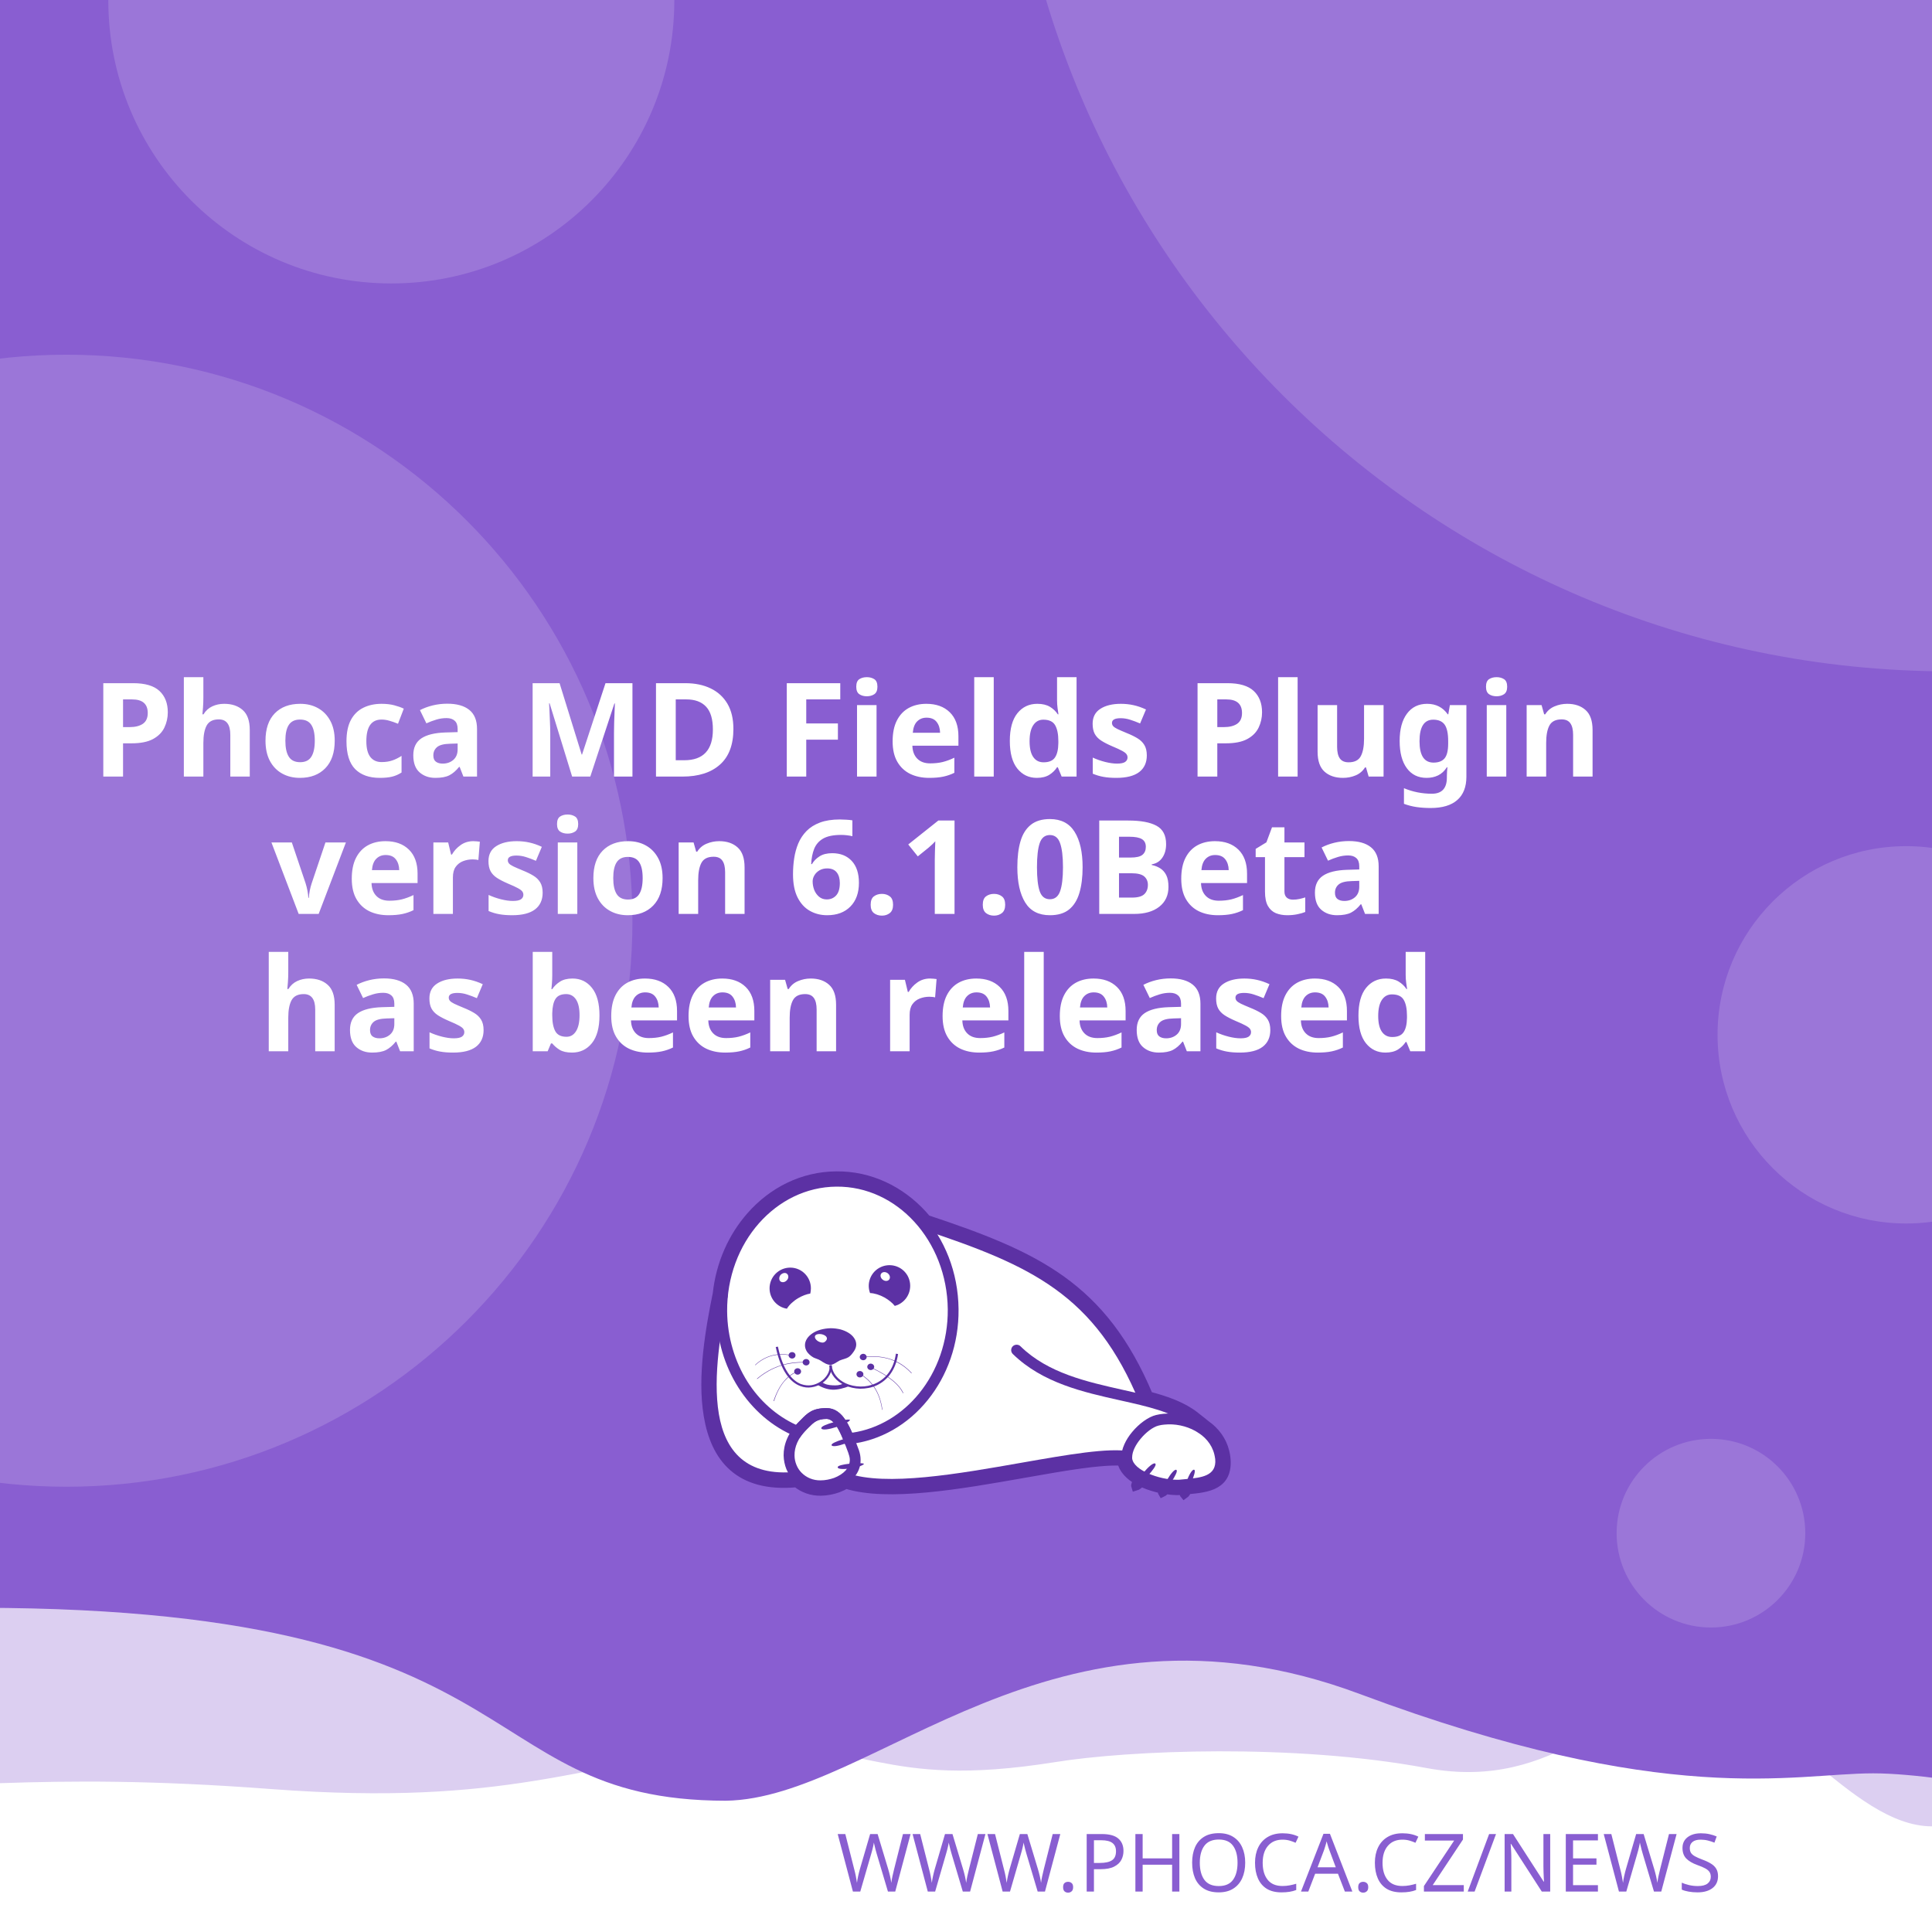
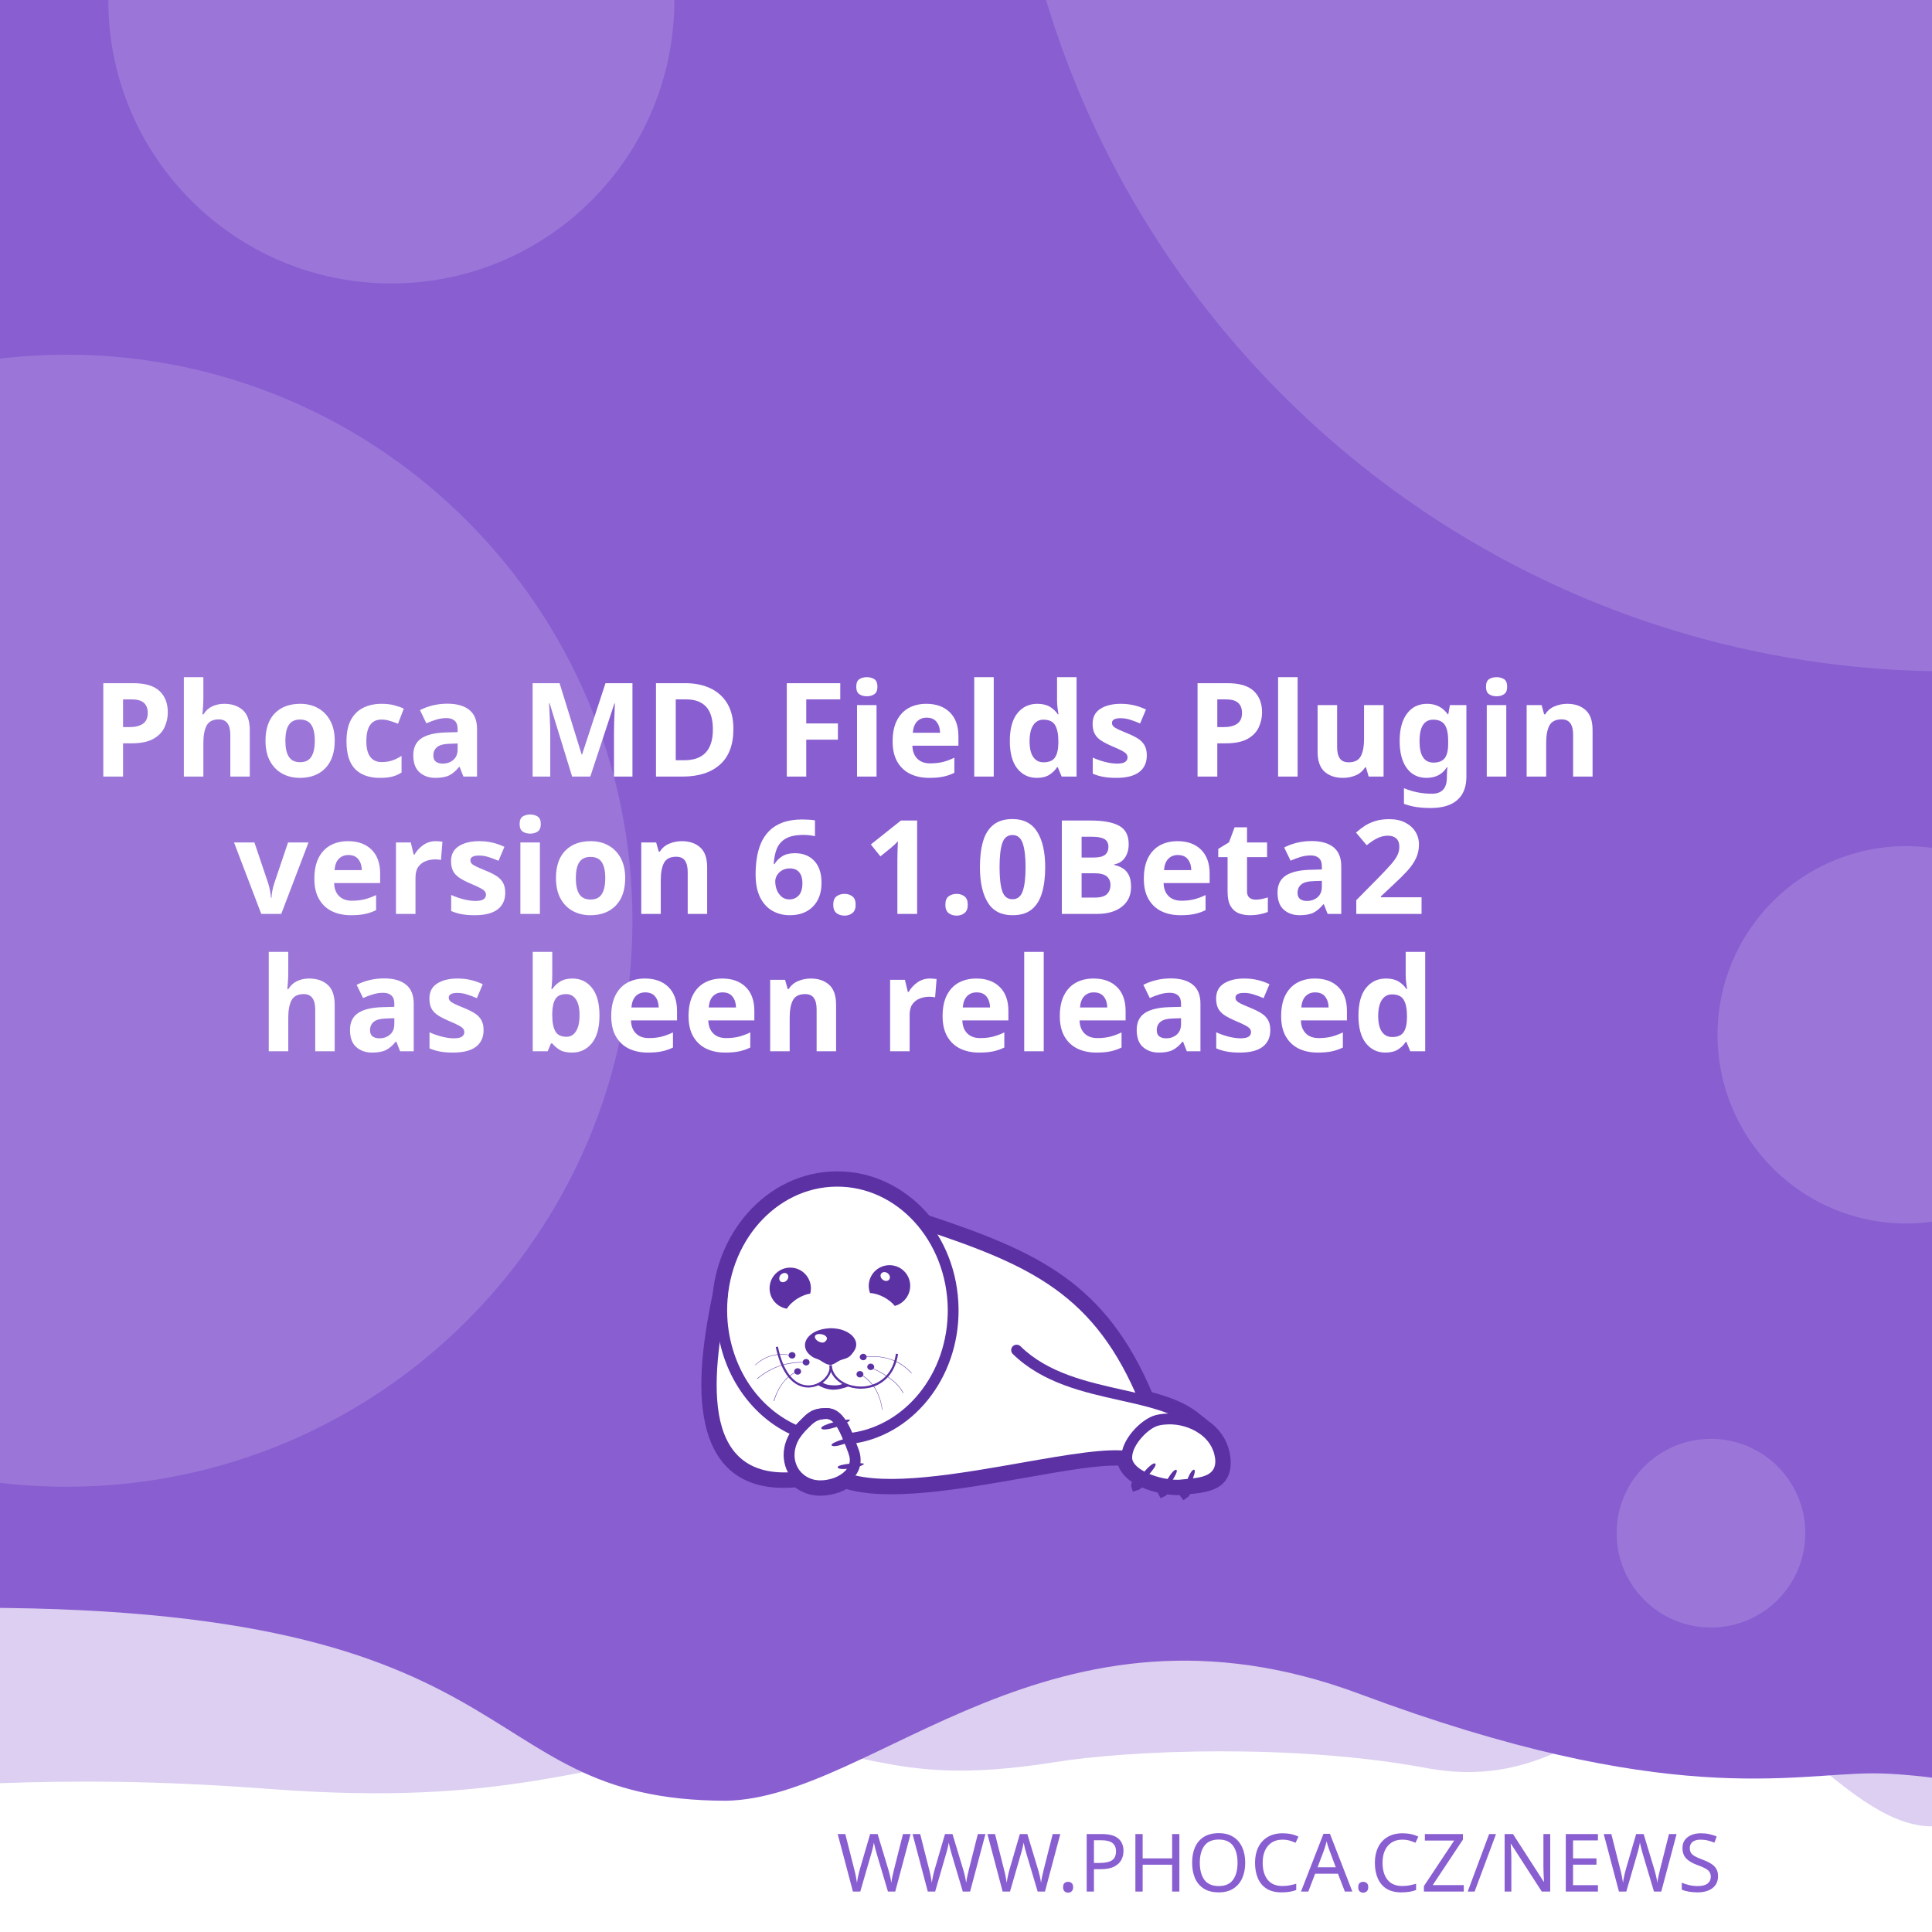
<svg xmlns="http://www.w3.org/2000/svg" width="512" height="512" viewBox="0 0 512 512" version="1.1" id="svg5">
  <defs id="defs2">
    <clipPath id="clip1">
      <path d="M 20,426 H 575 V 841.891 H 20 Z m 0,0" id="path2" />
    </clipPath>
  </defs>
  <g id="layer1">
    <path d="m -288.549,96.962 a 6.384,6.384 0 0 0 -6.384,6.384 v 81.087 a 6.384,6.384 0 0 0 6.384,6.384 h 81.083 a 6.384,6.384 0 0 0 6.384,-6.384 v -81.087 a 6.384,6.384 0 0 0 -6.384,-6.384 z m 16.084,16.188 c 0.591,-0.033 1.134,0.125 1.642,0.482 0.508,0.359 0.842,0.809 1.006,1.355 l 2.415,8.308 46.517,-2.44 c 0.829,-0.043 1.521,0.245 2.074,0.86 0.55,0.606 0.769,1.334 0.636,2.174 l -3.898,24.937 c -0.138,0.736 -0.57,1.497 -1.288,2.273 -0.719,0.787 -1.656,1.211 -2.797,1.272 l -32.861,1.721 3.038,10.253 27.775,-1.455 c 0.726,-0.04 1.351,0.178 1.887,0.648 0.523,0.483 0.803,1.086 0.844,1.812 0.038,0.726 -0.178,1.352 -0.648,1.887 -0.483,0.525 -1.086,0.806 -1.812,0.844 l -2.597,0.137 0.137,2.593 c 0.038,0.729 -0.178,1.356 -0.661,1.879 -0.472,0.535 -1.071,0.819 -1.8,0.856 -0.726,0.038 -1.353,-0.178 -1.879,-0.661 -0.535,-0.472 -0.814,-1.073 -0.852,-1.8 l -0.137,-2.593 -15.573,0.81 0.133,2.597 c 0.038,0.729 -0.176,1.356 -0.648,1.879 -0.483,0.535 -1.086,0.818 -1.812,0.856 -0.726,0.04 -1.352,-0.178 -1.887,-0.661 -0.525,-0.472 -0.806,-1.073 -0.844,-1.8 l -0.137,-2.597 -1.608,0.083 c -0.623,0.033 -1.193,-0.112 -1.721,-0.428 -0.515,-0.317 -0.883,-0.632 -1.11,-0.931 l -0.287,-0.507 -13.05,-49.343 -2.805,0.146 c -0.696,0.038 -1.312,-0.181 -1.858,-0.661 -0.545,-0.472 -0.835,-1.069 -0.873,-1.795 -0.038,-0.729 0.186,-1.353 0.682,-1.879 0.493,-0.535 1.083,-0.818 1.779,-0.856 z" style="fill:#ffffff;stroke-width:1;paint-order:stroke fill markers" id="path400" />
    <rect style="opacity:1;fill:#ffffff;stroke-width:5;stroke-linejoin:round;paint-order:stroke fill markers" id="rect723" width="512" height="512" x="0" y="0" />
    <path id="rect4460" style="opacity:0.3;fill:#895ED1;fill-opacity:1;stroke-width:5;stroke-linejoin:round;paint-order:stroke fill markers" d="M -256,4 H 768 v 480 c 0,0 -42.667,-10 -64,-10 -21.333,0 -42.408,10 -64,10 -21.592,0 -42.667,-10 -64,-10 -21.333,0 -42.408,10 -64,10 -21.592,0 -41.887,-34.701 -63.221,-34.701 -21.333,0 -35.645,25.795 -70.761,19.246 -35.116,-6.549 -78.862,-4.741 -98.515,-1.547 -47.289,7.533 -49.247,-6.724 -87.369,-3.311 -38.122,3.413 -56.921,15.193 -120.307,10.429 -63.387,-4.764 -84.091,0.698 -135.827,-0.116 -21.333,0 -42.408,10 -64,10 -21.592,0 -42.667,-10 -64,-10 -21.333,0 -64,10 -64,10 z" />
    <path id="rect4460-5" style="fill:#895ED1;fill-opacity:1;stroke-width:5;stroke-linejoin:round;paint-order:stroke fill markers" d="M -316,4.9999998e-7 H 708 V 480 c 0,0 -42.667,-10 -64,-10 -21.333,0 -42.408,10 -64,10 -21.592,0 -62.256,-10.048 -83.59,-10.048 -21.333,0 -54.449,9.448 -136.059,-21.03 -81.61,-30.478 -128.583,27.669 -167.971,28.291 -70.795,-0.042 -47.303,-54.288 -212.561,-50.983 C -185.439,429.534 -38.408,480 -60,480 c -21.592,0 -42.667,-10 -64,-10 -21.333,0 -42.408,10 -64,10 -21.592,0 -42.667,-10 -64,-10 -21.333,0 -64,10 -64,10 z" />
    <text xml:space="preserve" style="font-style:normal;font-weight:normal;font-size:21.333px;line-height:1.25;font-family:sans-serif;fill:#895ED1;fill-opacity:1;stroke:none" x="484.042" y="501.277" id="text2910-3-7">
      <tspan id="tspan2908-6-5" x="484.042" y="501.277" style="font-style:normal;font-variant:normal;font-weight:300;font-stretch:normal;font-size:21.333px;font-family:Montserrat;-inkscape-font-specification:'Montserrat Light';text-align:end;text-anchor:end;fill:#895ED1;fill-opacity:1">WWW.PHOCA.CZ/NEWS</tspan>
    </text>
    <text xml:space="preserve" style="font-style:normal;font-variant:normal;font-weight:600;font-stretch:normal;font-size:34.667px;line-height:1.05;font-family:Rubik;-inkscape-font-specification:'Rubik Semi-Bold';fill:#ffffff;fill-opacity:1;stroke:none" x="256" y="133" id="text11252">
      <tspan x="256" y="133" id="tspan403" style="text-align:center;text-anchor:middle" />
      <tspan x="256" y="169.4" style="font-size:34.667px;text-align:center;text-anchor:middle" id="tspan442" />
      <tspan x="256" y="205.8" style="font-size:34.667px;text-align:center;text-anchor:middle" id="tspan444">Phoca MD Fields Plugin</tspan>
-       <tspan x="256" y="242.2" id="tspan1992" style="font-size:34.667px;text-align:center;text-anchor:middle">version 6.1.0Beta
+       <tspan x="256" y="242.2" id="tspan1992" style="font-size:34.667px;text-align:center;text-anchor:middle">version 6.1.0Beta2
</tspan>
      <tspan x="256" y="278.6" id="tspan2906" style="font-size:34.667px;text-align:center;text-anchor:middle">has been released</tspan>
      <tspan x="256" y="315" id="tspan1994" style="font-size:34.667px" />
    </text>
    <circle style="opacity:0.15;fill:#ffffff;fill-opacity:1;stroke-width:5;stroke-linejoin:round;paint-order:stroke fill markers" id="path8376" cx="516.67" cy="-72.081" r="250" />
    <circle style="opacity:0.15;fill:#ffffff;fill-opacity:1;stroke-width:5;stroke-linejoin:round;paint-order:stroke fill markers" id="path8376-9" cx="17.604" cy="244" r="150" />
    <circle style="opacity:0.15;fill:#ffffff;fill-opacity:1;stroke-width:5;stroke-linejoin:round;paint-order:stroke fill markers" id="path8376-6" cx="103.704" cy="0.117" r="75" />
    <circle style="opacity:0.15;fill:#ffffff;fill-opacity:1;stroke-width:5;stroke-linejoin:round;paint-order:stroke fill markers" id="path8376-6-2" cx="505.168" cy="274.238" r="50" />
    <circle style="opacity:0.15;fill:#ffffff;fill-opacity:1;stroke-width:5;stroke-linejoin:round;paint-order:stroke fill markers" id="path8376-6-2-1" cx="453.421" cy="406.309" r="25" />
    <text xml:space="preserve" style="font-style:normal;font-weight:normal;font-size:10.667px;line-height:1.25;font-family:sans-serif;fill:#895ED1;fill-opacity:1;stroke:none" x="57.956" y="456.624" id="text396">
      <tspan id="tspan394" x="57.956" y="456.624" style="font-style:normal;font-variant:normal;font-weight:normal;font-stretch:normal;font-size:10.667px;font-family:Rubik;-inkscape-font-specification:Rubik;text-align:center;text-anchor:middle;fill:#895ED1;fill-opacity:1" />
    </text>
    <g id="g760" transform="matrix(0.5260845,0,0,0.5260845,99.42418,10.37304)">
      <path style="fill:#ffffff;fill-opacity:1;fill-rule:evenodd;stroke:none" d="m 389.621,683.473 c 9.113,2.391 17.273,5.336 23.457,10.227 l 5.375,4.273 -0.004,0.008 c 4.633,3.242 8.191,7.863 9.594,13.672 0.242,0.977 0.426,2.016 0.547,3.055 1.465,14.07 -9.473,15.141 -19.348,16.055 -0.648,1.137 -1.25,1.992 -1.66,2.266 -0.246,-0.289 -0.254,-1.047 -0.09,-2.051 -0.246,0.031 -0.52,0.062 -0.824,0.098 -0.855,0.059 -1.77,0.121 -2.809,0.121 -1.75,-0.023 -3.684,-0.199 -5.691,-0.523 -0.645,0.738 -1.207,1.266 -1.578,1.438 -0.172,-0.285 -0.098,-0.895 0.145,-1.691 -3.309,-0.637 -6.738,-1.656 -9.793,-3.012 -0.332,-0.148 -0.66,-0.301 -0.984,-0.461 -1.219,1.098 -2.277,1.891 -2.863,2.051 -0.176,-0.504 0.289,-1.621 1.109,-2.973 -4.211,-2.402 -7.395,-5.645 -8.18,-9.641 -10.754,-0.684 -29.09,2.582 -49.293,6.141 -31.996,5.633 -68.574,12.086 -89.609,5.406 -1.258,0.789 -2.625,1.453 -4.07,1.984 -2.688,0.977 -5.617,1.523 -8.609,1.586 -4.73,0.055 -8.941,-1.551 -12.176,-4.27 -29.23,2.742 -40.98,-12.871 -44.496,-33.715 -3.402,-19.863 1.055,-44.504 4.527,-61.535 1.641,-15.129 7.793,-28.699 16.91,-39.043 10.93,-12.461 26.137,-20.215 43.051,-20.336 h 0.062 c 16.914,-0.184 32.242,7.328 43.418,19.543 0.715,0.781 1.414,1.582 2.094,2.406 27.59,9.176 49.688,17.566 67.891,30.629 18.176,13.078 32.348,30.754 43.898,58.293 z m 0,0" id="path177" />
      <g clip-path="url(#clip1)" clip-rule="nonzero" id="g181">
        <path style="fill:none;stroke:#5c31a4;stroke-width:2.835;stroke-linecap:butt;stroke-linejoin:miter;stroke-miterlimit:22.926;stroke-opacity:1" d="m 245.703,99.901 c 5.747,-1.508 10.893,-3.365 14.792,-6.449 l 3.39,-2.695 -0.002,-0.005 c 2.922,-2.045 5.166,-4.959 6.05,-8.622 0.153,-0.616 0.269,-1.271 0.345,-1.926 0.924,-8.873 -5.974,-9.548 -12.201,-10.124 -0.409,-0.717 -0.788,-1.256 -1.047,-1.429 -0.155,0.182 -0.16,0.66 -0.057,1.293 -0.155,-0.02 -0.328,-0.039 -0.52,-0.062 -0.539,-0.037 -1.116,-0.076 -1.771,-0.076 -1.104,0.015 -2.323,0.126 -3.589,0.33 -0.406,-0.466 -0.761,-0.798 -0.995,-0.907 -0.108,0.18 -0.062,0.564 0.091,1.067 -2.086,0.402 -4.249,1.044 -6.176,1.899 -0.209,0.094 -0.416,0.19 -0.621,0.291 -0.769,-0.692 -1.436,-1.192 -1.806,-1.293 -0.111,0.318 0.182,1.022 0.7,1.875 -2.655,1.515 -4.663,3.56 -5.158,6.08 -6.782,0.431 -18.345,-1.628 -31.085,-3.872 -20.177,-3.552 -43.244,-7.622 -56.51,-3.409 -0.793,-0.498 -1.655,-0.916 -2.567,-1.251 -1.695,-0.616 -3.542,-0.961 -5.429,-1 -2.983,-0.034 -5.639,0.978 -7.678,2.692 -18.433,-1.729 -25.843,8.117 -28.06,21.261 -2.146,12.526 0.665,28.065 2.855,38.805 1.035,9.541 4.914,18.098 10.664,24.621 6.892,7.858 16.482,12.748 27.149,12.824 h 0.039 c 10.666,0.116 20.333,-4.621 27.38,-12.324 0.451,-0.493 0.892,-0.998 1.32,-1.517 17.399,-5.786 31.334,-11.078 42.813,-19.315 11.462,-8.247 20.399,-19.394 27.683,-36.761 z m 0,0" transform="matrix(1.58574,0,0,-1.58574,0,841.8898)" id="path179" />
      </g>
      <path style="fill:#5c31a4;fill-opacity:1;fill-rule:evenodd;stroke:none" d="m 393.047,717.762 c 1.16,1.098 -7.754,10.625 -9.953,11.234 -0.672,-1.895 7.816,-12.52 9.832,-11.48 0.121,0.062 0.246,0.367 0.121,0.246" id="path183" />
      <path style="fill:#5c31a4;fill-opacity:1;fill-rule:evenodd;stroke:none" d="m 403.676,720.875 c 1.219,0.855 -5.254,10.379 -7.086,11.234 -0.914,-1.523 5.07,-12.09 6.961,-11.418 0.125,0.062 0.305,0.305 0.125,0.184" id="path185" />
      <path style="fill:#5c31a4;fill-opacity:1;fill-rule:evenodd;stroke:none" d="m 412.652,720.754 c 1.344,0.609 -3.422,11.172 -5.07,12.273 -1.16,-1.344 2.934,-12.766 4.945,-12.398 0.062,0 0.309,0.246 0.125,0.125" id="path187" />
      <path style="fill:#5c31a4;fill-opacity:1;fill-rule:evenodd;stroke:none" d="m 224.809,699.621 c -0.43,-1.586 12.211,-4.824 14.41,-4.152 -0.426,1.957 -13.375,6.414 -14.473,4.398 -0.062,-0.121 0,-0.488 0.062,-0.246 z m 0,0" id="path189" />
      <path style="fill:#5c31a4;fill-opacity:1;fill-rule:evenodd;stroke:none" d="m 229.938,708.172 c -0.367,-1.402 10.746,-4.641 12.703,-4.09 -0.367,1.77 -11.664,6.043 -12.703,4.273 -0.062,-0.062 -0.062,-0.367 0,-0.184" id="path191" />
      <path style="fill:#5c31a4;fill-opacity:1;fill-rule:evenodd;stroke:none" d="m 233.051,719.285 c -0.121,-1.402 11.359,-2.504 13.191,-1.648 -0.609,1.711 -12.52,3.789 -13.25,1.895 0,-0.121 0.059,-0.43 0.059,-0.246 z m 0,0" id="path193" />
      <path style="fill:#5c31a4;fill-opacity:1;fill-rule:evenodd;stroke:none" d="m 268.164,622.859 c 2.809,5.008 1.102,11.359 -3.906,14.23 -0.793,0.488 -1.648,0.793 -2.504,1.039 -1.16,-1.469 -2.934,-2.934 -5.008,-4.152 -2.625,-1.469 -5.312,-2.262 -7.449,-2.32 -1.773,-4.703 0.121,-10.141 4.641,-12.703 5.008,-2.809 11.359,-1.102 14.227,3.906 z m -12.457,2.078 c -1.098,-0.793 -1.465,-2.199 -0.793,-3.113 0.672,-0.918 2.137,-0.98 3.234,-0.184 1.164,0.855 1.469,2.258 0.797,3.176 -0.672,0.914 -2.137,0.977 -3.238,0.121" id="path195" />
      <path style="fill:#5c31a4;fill-opacity:1;fill-rule:evenodd;stroke:none" d="m 209.113,618.832 c 5.738,0 10.383,4.699 10.383,10.441 0,0.914 -0.125,1.77 -0.309,2.625 -1.891,0.305 -4.027,1.098 -6.105,2.32 -2.566,1.527 -4.578,3.48 -5.68,5.312 -4.945,-0.793 -8.73,-5.066 -8.73,-10.258 0,-5.742 4.641,-10.441 10.441,-10.441 z m -4.824,3.602 c 0.977,-0.977 2.441,-1.223 3.234,-0.43 0.855,0.797 0.797,2.262 -0.18,3.238 -0.918,1.039 -2.383,1.223 -3.238,0.488 -0.793,-0.793 -0.734,-2.258 0.184,-3.297" id="path197" />
      <path style="fill:#5c31a4;fill-opacity:1;fill-rule:evenodd;stroke:none" d="m 229.449,649.363 c 1.77,0 3.48,0.246 5.008,0.613 1.527,0.426 2.93,1.035 4.09,1.77 1.16,0.73 2.137,1.648 2.75,2.625 0.672,0.977 1.035,2.078 1.035,3.238 0,1.098 -0.426,2.32 -1.16,3.359 -0.73,1.035 -1.523,2.195 -2.746,2.992 -1.281,0.793 -3.055,1.035 -4.52,1.707 -1.406,0.734 -3.055,2.137 -4.641,2.137 -1.77,0 -3.664,-1.34 -4.887,-2.137 -1.281,-0.855 -2.871,-1.035 -4.031,-1.832 -1.16,-0.73 -2.137,-1.648 -2.809,-2.625 -0.672,-1.039 -1.035,-2.137 -1.035,-3.297 0,-1.16 0.363,-2.262 1.035,-3.297 0.613,-0.977 1.59,-1.895 2.75,-2.688 1.16,-0.793 2.562,-1.406 4.09,-1.832 1.59,-0.43 3.238,-0.672 5.07,-0.734 z m -3.969,3.176 c 1.707,0.551 2.625,1.711 1.77,2.934 -0.914,1.219 -1.832,1.402 -3.418,0.793 -1.59,-0.613 -2.629,-2.016 -2.262,-2.992 0.305,-0.918 2.199,-1.285 3.91,-0.734 z m 0,0" id="path199" />
      <path style="fill:#5c31a4;fill-opacity:1;fill-rule:nonzero;stroke:none" d="m 202.883,658.645 c 2.445,11.664 7.023,17.102 11.664,18.871 1.773,0.609 3.543,0.793 5.191,0.551 1.648,-0.246 3.238,-0.918 4.582,-1.773 3.051,-2.012 5.008,-5.25 4.516,-8.18 l 1.102,-0.125 c 0.488,3.301 -1.648,6.965 -5.008,9.223 -1.465,0.914 -3.238,1.648 -5.07,1.895 -1.832,0.305 -3.785,0.121 -5.68,-0.613 -5.004,-1.832 -9.832,-7.512 -12.395,-19.664 l 1.098,-0.18 z m 0,0" id="path201" />
      <path style="fill:#5c31a4;fill-opacity:1;fill-rule:nonzero;stroke:none" d="m 229.938,667.988 c 0.367,4.094 3.176,7.27 7.023,9.102 2.195,1.035 4.824,1.586 7.449,1.648 2.625,0.059 5.312,-0.488 7.816,-1.648 4.887,-2.262 8.977,-6.961 10.078,-14.902 l 1.098,0.184 c -1.223,8.305 -5.559,13.312 -10.75,15.754 -2.625,1.223 -5.496,1.711 -8.305,1.711 -2.746,-0.059 -5.496,-0.672 -7.875,-1.77 -4.152,-1.953 -7.27,-5.438 -7.637,-9.953 z m 0,0" id="path203" />
      <path style="fill:#5c31a4;fill-opacity:1;fill-rule:nonzero;stroke:none" d="m 224.93,676.477 c 1.895,1.285 3.359,1.527 5.496,1.648 2.137,0.062 3.113,0.125 5.617,-0.914 l 2.992,1.223 c -2.809,1.16 -6.227,2.016 -8.73,1.891 -2.566,-0.121 -5.375,-1.098 -7.574,-2.562 z m 0,0" id="path205" />
      <path style="fill:#5c31a4;fill-opacity:1;fill-rule:evenodd;stroke:none" d="m 210.027,661.395 c 0.98,0 1.711,0.734 1.711,1.586 0,0.918 -0.73,1.652 -1.711,1.652 -0.977,0 -1.77,-0.734 -1.77,-1.652 0,-0.852 0.793,-1.586 1.77,-1.586" id="path207" />
      <path style="fill:#5c31a4;fill-opacity:1;fill-rule:evenodd;stroke:none" d="m 217.113,664.875 c 0.977,0 1.711,0.734 1.711,1.648 0,0.855 -0.734,1.59 -1.711,1.59 -0.977,0 -1.77,-0.734 -1.77,-1.59 0,-0.914 0.793,-1.648 1.77,-1.648" id="path209" />
      <path style="fill:#5c31a4;fill-opacity:1;fill-rule:evenodd;stroke:none" d="m 212.777,669.516 c 0.977,0 1.77,0.734 1.77,1.648 0,0.855 -0.793,1.59 -1.77,1.59 -0.918,0 -1.711,-0.734 -1.711,-1.59 0,-0.914 0.793,-1.648 1.711,-1.648" id="path211" />
      <path style="fill:#5c31a4;fill-opacity:1;fill-rule:evenodd;stroke:none" d="m 244.164,670.922 c 0.98,0 1.773,0.73 1.773,1.586 0,0.918 -0.793,1.648 -1.773,1.648 -0.977,0 -1.707,-0.73 -1.707,-1.648 0,-0.855 0.73,-1.586 1.707,-1.586" id="path213" />
      <path style="fill:#5c31a4;fill-opacity:1;fill-rule:evenodd;stroke:none" d="m 249.602,667.195 c 0.977,0 1.77,0.734 1.77,1.648 0,0.855 -0.793,1.59 -1.77,1.59 -0.918,0 -1.711,-0.734 -1.711,-1.59 0,-0.914 0.793,-1.648 1.711,-1.648" id="path215" />
      <path style="fill:#5c31a4;fill-opacity:1;fill-rule:evenodd;stroke:none" d="m 245.875,662.25 c 0.918,0 1.711,0.73 1.711,1.648 0,0.855 -0.793,1.586 -1.711,1.586 -0.977,0 -1.77,-0.73 -1.77,-1.586 0,-0.918 0.793,-1.648 1.77,-1.648" id="path217" />
      <path style="fill:#5c31a4;fill-opacity:1;fill-rule:nonzero;stroke:none" d="m 245.816,663.777 c 5.496,-0.672 10.195,-0.125 14.227,1.281 4.031,1.406 7.391,3.785 10.258,6.902 l -0.18,0.121 c -2.812,-3.055 -6.168,-5.375 -10.141,-6.84 -4.027,-1.406 -8.668,-1.895 -14.105,-1.281 z m 0,0" id="path219" />
      <path style="fill:#5c31a4;fill-opacity:1;fill-rule:nonzero;stroke:none" d="m 244.473,672.387 c 3.176,1.953 5.68,4.398 7.508,7.391 1.836,3.051 2.996,6.594 3.543,10.684 h -0.184 c -0.547,-4.027 -1.707,-7.57 -3.539,-10.562 -1.832,-2.934 -4.336,-5.434 -7.453,-7.328 z m 0,0" id="path221" />
      <path style="fill:#5c31a4;fill-opacity:1;fill-rule:nonzero;stroke:none" d="m 249.723,669.027 c 4.641,2.137 8.184,4.273 10.809,6.414 2.688,2.137 4.457,4.336 5.559,6.531 l -0.184,0.125 c -1.102,-2.199 -2.871,-4.398 -5.496,-6.473 -2.625,-2.141 -6.168,-4.277 -10.75,-6.414 z m 0,0" id="path223" />
      <path style="fill:#5c31a4;fill-opacity:1;fill-rule:nonzero;stroke:none" d="m 191.344,667.867 c 2.625,-2.441 5.555,-4.031 8.609,-4.824 3.176,-0.855 6.535,-0.793 10.074,0 v 0.184 c -3.539,-0.793 -6.898,-0.793 -10.012,0 -3.055,0.793 -5.926,2.383 -8.551,4.762 z m 0,0" id="path225" />
      <path style="fill:#5c31a4;fill-opacity:1;fill-rule:nonzero;stroke:none" d="m 192.32,674.77 c 3.723,-3.117 7.57,-5.254 11.664,-6.598 4.031,-1.344 8.305,-1.891 12.824,-1.707 v 0.18 c -4.52,-0.121 -8.734,0.43 -12.766,1.711 -4.027,1.344 -7.875,3.48 -11.602,6.598 z m 0,0" id="path227" />
      <path style="fill:#5c31a4;fill-opacity:1;fill-rule:nonzero;stroke:none" d="m 200.688,686.004 c 1.402,-4.273 3.172,-7.512 5.188,-9.891 1.957,-2.445 4.215,-3.973 6.535,-4.949 l 0.121,0.184 c -2.32,0.977 -4.516,2.504 -6.531,4.887 -1.957,2.383 -3.727,5.555 -5.07,9.832 l -0.246,-0.062 z m 0,0" id="path229" />
      <path style="fill:#5c31a4;fill-opacity:1;fill-rule:nonzero;stroke:none" d="m 379.43,716.781 c -9.953,-1.832 -30.168,1.773 -52.699,5.742 -32.613,5.738 -69.984,12.336 -90.809,5.008 l 1.832,-5.191 c 19.48,6.84 56.059,0.367 88,-5.25 23.02,-4.031 43.723,-7.695 54.652,-5.68 z m 0,0" id="path231" />
      <path style="fill:#5c31a4;fill-opacity:1;fill-rule:nonzero;stroke:none" d="m 232.258,572.602 h 0.062 c 16.914,-0.184 32.242,7.328 43.418,19.543 11.051,12.09 17.953,28.945 18.137,47.57 v 0.062 c 0.184,17.527 -5.742,33.648 -15.512,45.738 -9.895,12.273 -23.816,20.582 -39.57,22.23 l -2.016,0.18 -0.793,-1.891 c -1.344,-3.359 -2.75,-6.352 -4.336,-8.367 -1.285,-1.648 -2.688,-2.625 -4.277,-2.625 -4.762,0 -6.531,1.832 -8.977,4.273 l -1.039,1.039 c -0.426,0.426 -0.852,0.855 -1.219,1.281 v 0.062 c -0.43,0.426 -0.793,0.914 -1.102,1.281 l -1.281,1.711 -1.953,-0.793 C 200.016,699.074 190,690.34 182.914,679.164 176.016,668.293 171.984,655.105 171.863,640.875 c -0.184,-18.688 6.473,-35.602 17.34,-47.938 10.934,-12.457 26.141,-20.215 43.055,-20.336 z m 0.121,5.438 h -0.059 c -15.27,0.121 -29.07,7.203 -39.023,18.5 -10.016,11.359 -16.121,27.055 -16,44.277 0.121,13.188 3.91,25.402 10.199,35.418 6.105,9.648 14.656,17.281 24.547,21.801 0.488,-0.551 0.98,-1.098 1.469,-1.59 l 0.977,-0.977 c 3.359,-3.418 5.801,-5.859 12.883,-5.859 3.543,0 6.293,1.77 8.551,4.641 1.648,2.074 3.055,4.762 4.336,7.754 13.375,-1.953 25.219,-9.281 33.832,-19.906 9.039,-11.176 14.473,-26.016 14.352,-42.262 v -0.059 c -0.184,-17.223 -6.598,-32.793 -16.797,-43.969 -10.137,-11.113 -23.996,-17.895 -39.266,-17.77 z m 0,0" id="path233" />
      <path style="fill:#5c31a4;fill-opacity:1;fill-rule:nonzero;stroke:none" d="m 325.141,658.523 c 13.801,13.496 33.465,17.832 51.359,21.863 14.289,3.176 27.539,6.168 36.578,13.312 l 5.375,4.273 -3.422,4.277 -5.371,-4.277 c -8.062,-6.41 -20.703,-9.219 -34.383,-12.273 -18.625,-4.152 -39.023,-8.734 -53.984,-23.266 -0.547,-0.488 -0.914,-1.223 -0.914,-2.016 0,-1.527 1.219,-2.75 2.746,-2.75 0.797,0 1.527,0.309 2.016,0.855 z m 0,0" id="path235" />
      <path style="fill:#5c31a4;fill-opacity:1;fill-rule:nonzero;stroke:none" d="m 428.59,714.707 c 1.465,14.105 -9.527,15.145 -19.418,16.059 -0.672,0.062 -1.344,0.184 -2.504,0.309 -0.855,0.059 -1.773,0.121 -2.812,0.121 -5.004,-0.062 -11.539,-1.406 -16.914,-3.785 -5.863,-2.629 -10.504,-6.656 -11.055,-11.91 -0.059,-0.305 -0.059,-0.73 -0.059,-1.098 0.059,-4.336 2.32,-8.977 5.496,-12.766 3.48,-4.211 8.184,-7.633 12.031,-8.547 1.219,-0.309 2.441,-0.488 3.664,-0.613 6.289,-0.672 13.188,0.672 18.867,3.91 5.863,3.234 10.504,8.426 12.152,15.266 0.246,0.977 0.43,2.016 0.551,3.055 z m -19.906,10.625 c 7.266,-0.672 15.324,-1.465 14.473,-10.074 -0.125,-0.797 -0.246,-1.59 -0.43,-2.324 -1.281,-5.25 -4.883,-9.219 -9.527,-11.785 -4.699,-2.625 -10.379,-3.785 -15.633,-3.234 -0.977,0.059 -1.953,0.242 -2.93,0.488 -2.75,0.672 -6.289,3.297 -9.102,6.715 -2.441,2.934 -4.211,6.352 -4.211,9.285 0,0.121 0,0.305 0,0.547 0.367,2.992 3.664,5.559 7.875,7.453 4.703,2.137 10.324,3.297 14.656,3.297 0.797,0 1.527,0 2.262,-0.121 l 2.562,-0.246 z m 0,0" id="path237" />
      <path style="fill:#5c31a4;fill-opacity:1;fill-rule:nonzero;stroke:none" d="m 177.664,632.816 c -3.297,16.547 -7.758,40.73 -4.52,59.844 3.113,18.137 13.434,31.695 39.266,29.008 l 0.551,5.496 c -29.742,3.055 -41.648,-12.641 -45.191,-33.648 -3.418,-19.969 1.102,-44.762 4.582,-61.801 z m 0,0" id="path239" />
      <path style="fill:#5c31a4;fill-opacity:1;fill-rule:nonzero;stroke:none" d="m 227.371,689.609 c 8.488,0 12.094,9.832 16.184,20.883 l 0.062,0.121 c 0.609,1.711 0.914,3.422 0.914,5.008 0.062,3.48 -1.219,6.535 -3.418,8.977 -2.078,2.324 -4.887,4.156 -8.062,5.316 -2.688,0.977 -5.617,1.523 -8.609,1.586 -5.375,0.062 -10.078,-2.016 -13.434,-5.434 -1.652,-1.648 -2.934,-3.543 -3.848,-5.68 -0.855,-2.137 -1.344,-4.457 -1.406,-6.902 -0.062,-5.496 2.199,-11.543 7.758,-17.039 l 0.977,-0.977 c 3.355,-3.418 5.801,-5.859 12.883,-5.859 z m 11.055,22.777 c -3.422,-9.16 -6.414,-17.344 -11.055,-17.344 -4.762,0 -6.531,1.832 -8.977,4.273 l -1.039,1.039 c -4.395,4.336 -6.168,8.918 -6.105,13.07 0,1.707 0.367,3.355 0.977,4.824 0.613,1.523 1.527,2.867 2.625,3.969 2.383,2.379 5.742,3.848 9.527,3.785 2.32,0 4.641,-0.488 6.781,-1.223 2.379,-0.914 4.395,-2.195 5.859,-3.785 1.285,-1.527 2.078,-3.297 2.078,-5.312 0,-0.977 -0.246,-2.016 -0.672,-3.176 z m 0,0" id="path241" />
      <path style="fill:#5c31a4;fill-opacity:1;fill-rule:nonzero;stroke:none" d="m 277.02,594.281 c 27.969,9.281 50.32,17.711 68.703,30.898 18.504,13.312 32.852,31.391 44.516,59.785 l -5.066,2.141 c -11.238,-27.422 -24.977,-44.766 -42.625,-57.465 -17.773,-12.824 -39.758,-21.07 -67.238,-30.168 z m 0,0" id="path243" />
    </g>
  </g>
</svg>
